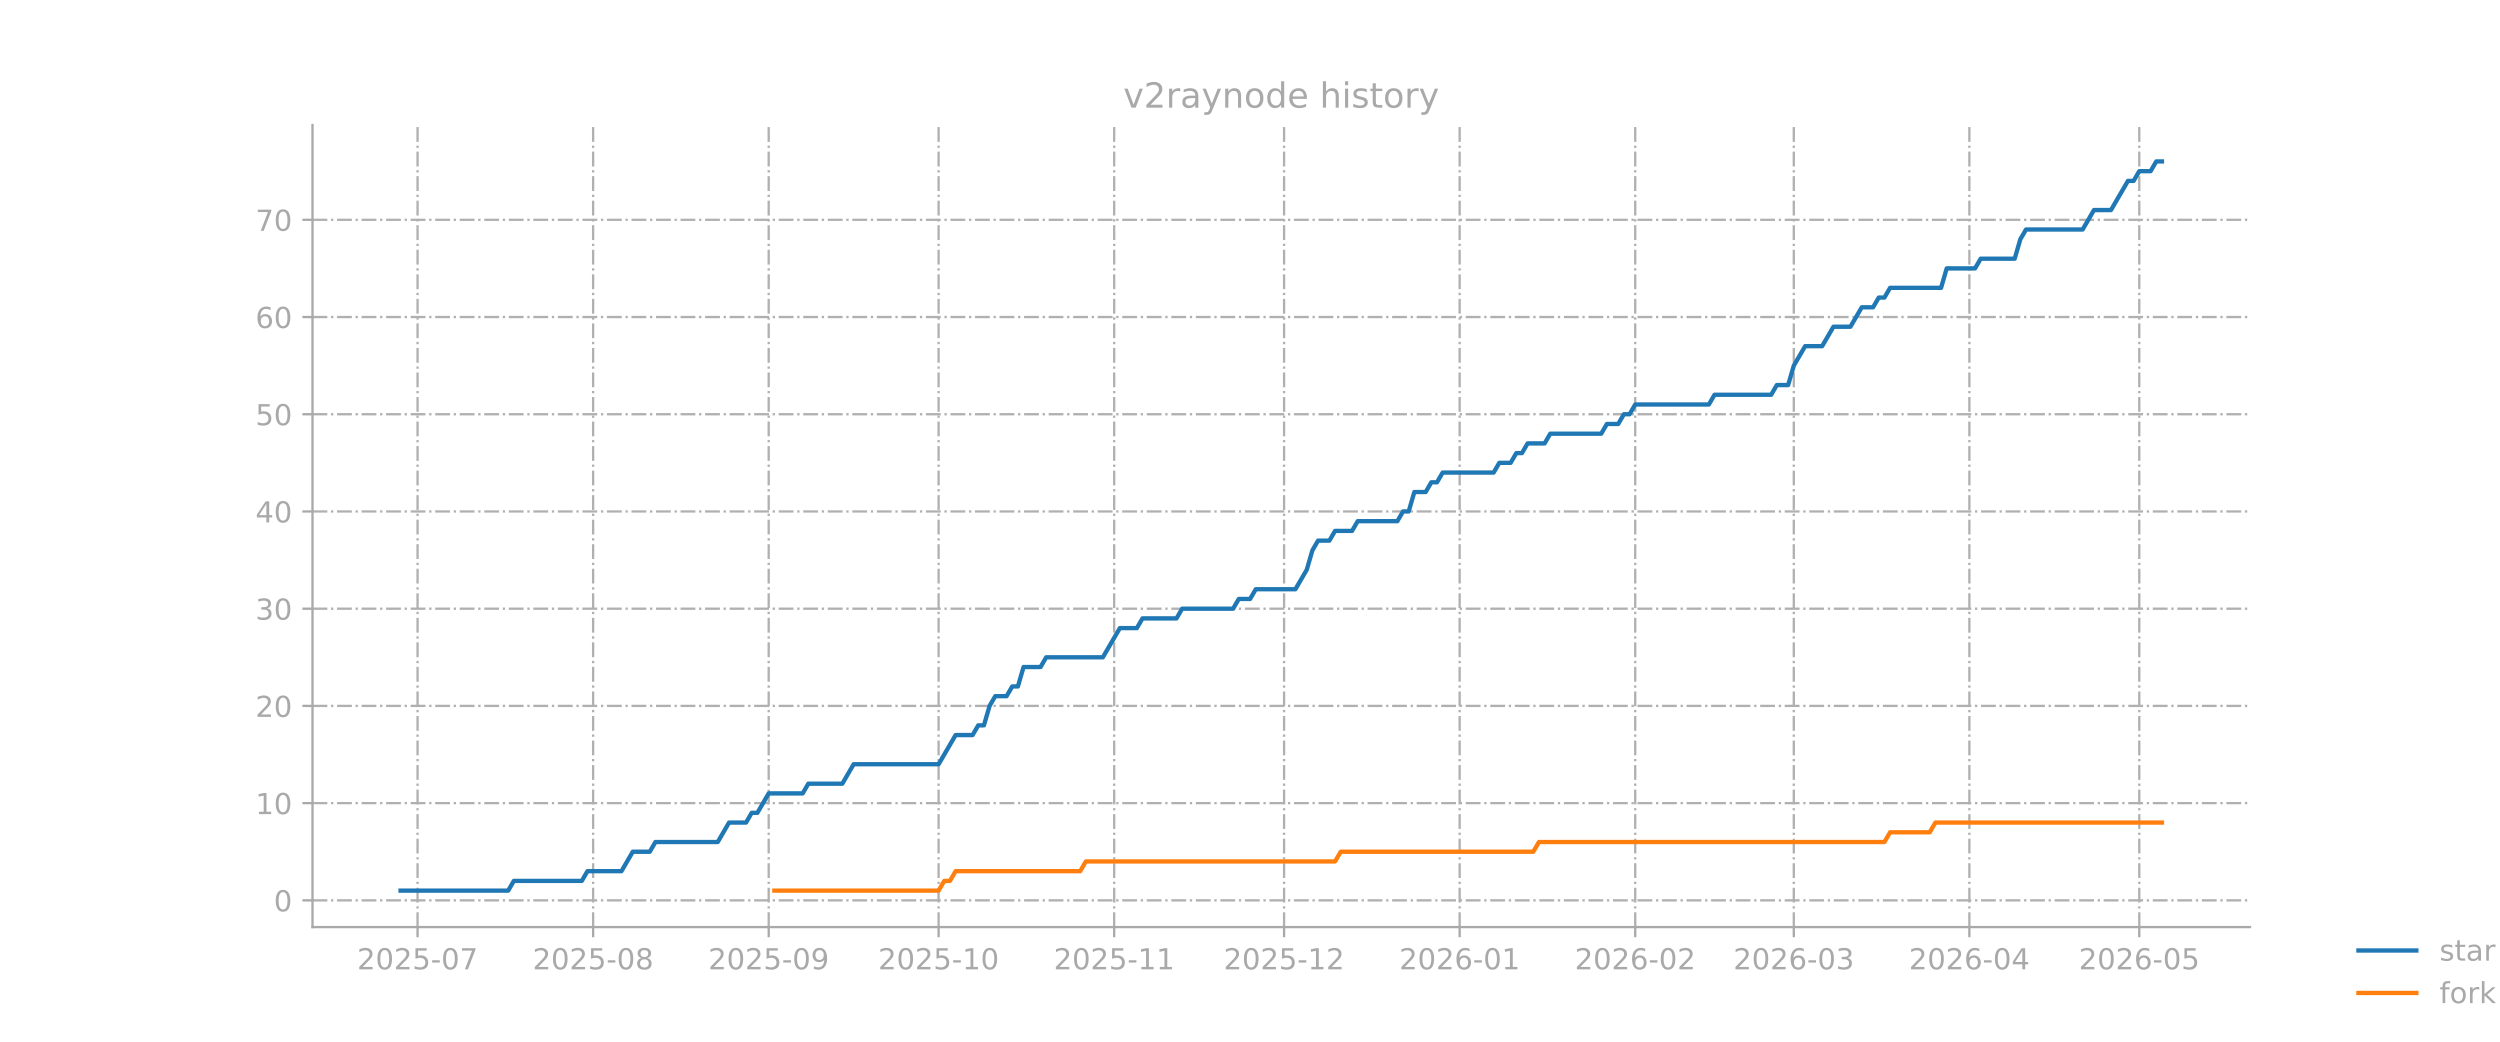
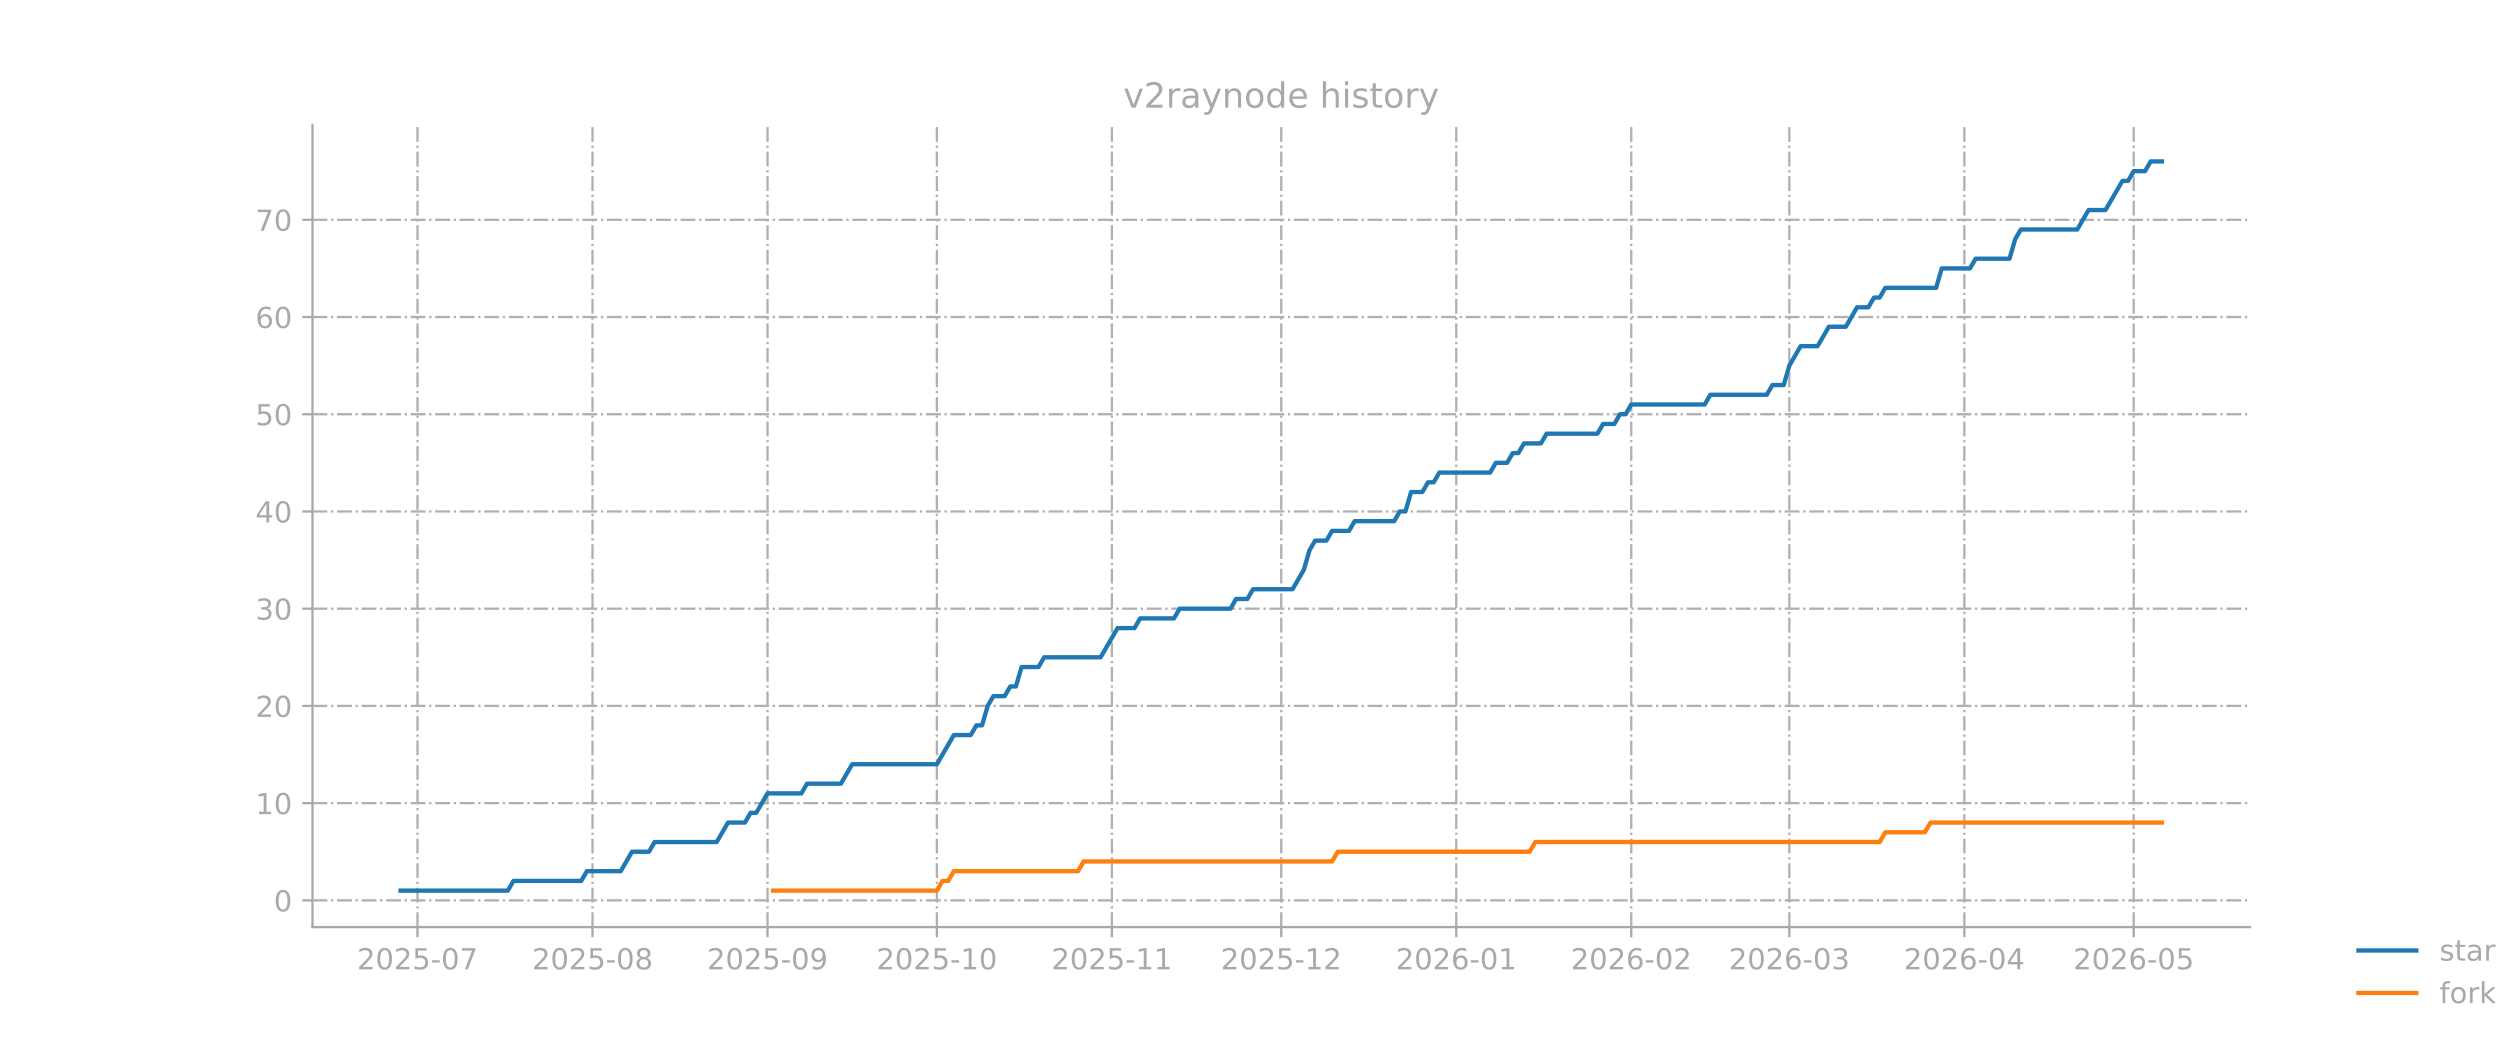
<svg xmlns="http://www.w3.org/2000/svg" xmlns:xlink="http://www.w3.org/1999/xlink" width="864pt" height="360pt" viewBox="0 0 864 360" version="1.1">
  <defs>
    <style type="text/css">*{stroke-linejoin: round; stroke-linecap: butt}</style>
  </defs>
  <g id="figure_1">
    <g id="patch_1">
      <path d="M 0 360  L 864 360  L 864 0  L 0 0  L 0 360  z " style="fill: none; opacity: 0" />
    </g>
    <g id="axes_1">
      <g id="patch_2">
        <path d="M 108 320.4  L 777.6 320.4  L 777.6 43.2  L 108 43.2  L 108 320.4  z " style="fill: none; opacity: 0" />
      </g>
      <g id="matplotlib.axis_1">
        <g id="xtick_1">
          <g id="line2d_1">
-             <path d="M 144.308 320.4  L 144.308 43.2  " clip-path="url(#pfb27bcd2b3)" style="fill: none; stroke-dasharray: 5.12,1.28,0.8,1.28; stroke-dashoffset: 0; stroke: #b0b0b0; stroke-width: 0.8" />
+             <path d="M 144.29 320.4  L 144.29 43.2  " clip-path="url(#p7f879a900b)" style="fill: none; stroke-dasharray: 5.12,1.28,0.8,1.28; stroke-dashoffset: 0; stroke: #b0b0b0; stroke-width: 0.8" />
          </g>
          <g id="line2d_2">
            <defs>
-               <path id="m4748b81570" d="M 0 0  L 0 3.5  " style="stroke: #a9a9a9; stroke-width: 0.8" />
+               <path id="mda96811bf9" d="M 0 0  L 0 3.5  " style="stroke: #a9a9a9; stroke-width: 0.8" />
            </defs>
            <g>
-               <use xlink:href="#m4748b81570" x="144.308" y="320.4" style="fill: #a9a9a9; stroke: #a9a9a9; stroke-width: 0.8" />
+               <use xlink:href="#mda96811bf9" x="144.29" y="320.4" style="fill: #a9a9a9; stroke: #a9a9a9; stroke-width: 0.8" />
            </g>
          </g>
          <g id="text_1">
-             <g style="fill: #a9a9a9" transform="translate(123.4169 334.9984) scale(0.1 -0.1)">
+             <g style="fill: #a9a9a9" transform="translate(123.3981 334.9984) scale(0.1 -0.1)">
              <defs>
                <path id="DejaVuSans-32" d="M 1228 531  L 3431 531  L 3431 0  L 469 0  L 469 531  Q 828 903 1448 1529  Q 2069 2156 2228 2338  Q 2531 2678 2651 2914  Q 2772 3150 2772 3378  Q 2772 3750 2511 3984  Q 2250 4219 1831 4219  Q 1534 4219 1204 4116  Q 875 4013 500 3803  L 500 4441  Q 881 4594 1212 4672  Q 1544 4750 1819 4750  Q 2544 4750 2975 4387  Q 3406 4025 3406 3419  Q 3406 3131 3298 2873  Q 3191 2616 2906 2266  Q 2828 2175 2409 1742  Q 1991 1309 1228 531  z " transform="scale(0.015625)" />
                <path id="DejaVuSans-30" d="M 2034 4250  Q 1547 4250 1301 3770  Q 1056 3291 1056 2328  Q 1056 1369 1301 889  Q 1547 409 2034 409  Q 2525 409 2770 889  Q 3016 1369 3016 2328  Q 3016 3291 2770 3770  Q 2525 4250 2034 4250  z M 2034 4750  Q 2819 4750 3233 4129  Q 3647 3509 3647 2328  Q 3647 1150 3233 529  Q 2819 -91 2034 -91  Q 1250 -91 836 529  Q 422 1150 422 2328  Q 422 3509 836 4129  Q 1250 4750 2034 4750  z " transform="scale(0.015625)" />
                <path id="DejaVuSans-35" d="M 691 4666  L 3169 4666  L 3169 4134  L 1269 4134  L 1269 2991  Q 1406 3038 1543 3061  Q 1681 3084 1819 3084  Q 2600 3084 3056 2656  Q 3513 2228 3513 1497  Q 3513 744 3044 326  Q 2575 -91 1722 -91  Q 1428 -91 1123 -41  Q 819 9 494 109  L 494 744  Q 775 591 1075 516  Q 1375 441 1709 441  Q 2250 441 2565 725  Q 2881 1009 2881 1497  Q 2881 1984 2565 2268  Q 2250 2553 1709 2553  Q 1456 2553 1204 2497  Q 953 2441 691 2322  L 691 4666  z " transform="scale(0.015625)" />
                <path id="DejaVuSans-2d" d="M 313 2009  L 1997 2009  L 1997 1497  L 313 1497  L 313 2009  z " transform="scale(0.015625)" />
                <path id="DejaVuSans-37" d="M 525 4666  L 3525 4666  L 3525 4397  L 1831 0  L 1172 0  L 2766 4134  L 525 4134  L 525 4666  z " transform="scale(0.015625)" />
              </defs>
              <use xlink:href="#DejaVuSans-32" />
              <use xlink:href="#DejaVuSans-30" transform="translate(63.62305 0)" />
              <use xlink:href="#DejaVuSans-32" transform="translate(127.2461 0)" />
              <use xlink:href="#DejaVuSans-35" transform="translate(190.8691 0)" />
              <use xlink:href="#DejaVuSans-2d" transform="translate(254.4922 0)" />
              <use xlink:href="#DejaVuSans-30" transform="translate(290.5762 0)" />
              <use xlink:href="#DejaVuSans-37" transform="translate(354.1992 0)" />
            </g>
          </g>
        </g>
        <g id="xtick_2">
          <g id="line2d_3">
-             <path d="M 204.985 320.4  L 204.985 43.2  " clip-path="url(#pfb27bcd2b3)" style="fill: none; stroke-dasharray: 5.12,1.28,0.8,1.28; stroke-dashoffset: 0; stroke: #b0b0b0; stroke-width: 0.8" />
+             <path d="M 204.772 320.4  L 204.772 43.2  " clip-path="url(#p7f879a900b)" style="fill: none; stroke-dasharray: 5.12,1.28,0.8,1.28; stroke-dashoffset: 0; stroke: #b0b0b0; stroke-width: 0.8" />
          </g>
          <g id="line2d_4">
            <g>
-               <use xlink:href="#m4748b81570" x="204.985" y="320.4" style="fill: #a9a9a9; stroke: #a9a9a9; stroke-width: 0.8" />
+               <use xlink:href="#mda96811bf9" x="204.772" y="320.4" style="fill: #a9a9a9; stroke: #a9a9a9; stroke-width: 0.8" />
            </g>
          </g>
          <g id="text_2">
-             <g style="fill: #a9a9a9" transform="translate(184.0939 334.9984) scale(0.1 -0.1)">
+             <g style="fill: #a9a9a9" transform="translate(183.8806 334.9984) scale(0.1 -0.1)">
              <defs>
                <path id="DejaVuSans-38" d="M 2034 2216  Q 1584 2216 1326 1975  Q 1069 1734 1069 1313  Q 1069 891 1326 650  Q 1584 409 2034 409  Q 2484 409 2743 651  Q 3003 894 3003 1313  Q 3003 1734 2745 1975  Q 2488 2216 2034 2216  z M 1403 2484  Q 997 2584 770 2862  Q 544 3141 544 3541  Q 544 4100 942 4425  Q 1341 4750 2034 4750  Q 2731 4750 3128 4425  Q 3525 4100 3525 3541  Q 3525 3141 3298 2862  Q 3072 2584 2669 2484  Q 3125 2378 3379 2068  Q 3634 1759 3634 1313  Q 3634 634 3220 271  Q 2806 -91 2034 -91  Q 1263 -91 848 271  Q 434 634 434 1313  Q 434 1759 690 2068  Q 947 2378 1403 2484  z M 1172 3481  Q 1172 3119 1398 2916  Q 1625 2713 2034 2713  Q 2441 2713 2670 2916  Q 2900 3119 2900 3481  Q 2900 3844 2670 4047  Q 2441 4250 2034 4250  Q 1625 4250 1398 4047  Q 1172 3844 1172 3481  z " transform="scale(0.015625)" />
              </defs>
              <use xlink:href="#DejaVuSans-32" />
              <use xlink:href="#DejaVuSans-30" transform="translate(63.62305 0)" />
              <use xlink:href="#DejaVuSans-32" transform="translate(127.2461 0)" />
              <use xlink:href="#DejaVuSans-35" transform="translate(190.8691 0)" />
              <use xlink:href="#DejaVuSans-2d" transform="translate(254.4922 0)" />
              <use xlink:href="#DejaVuSans-30" transform="translate(290.5762 0)" />
              <use xlink:href="#DejaVuSans-38" transform="translate(354.1992 0)" />
            </g>
          </g>
        </g>
        <g id="xtick_3">
          <g id="line2d_5">
-             <path d="M 265.662 320.4  L 265.662 43.2  " clip-path="url(#pfb27bcd2b3)" style="fill: none; stroke-dasharray: 5.12,1.28,0.8,1.28; stroke-dashoffset: 0; stroke: #b0b0b0; stroke-width: 0.8" />
+             <path d="M 265.255 320.4  L 265.255 43.2  " clip-path="url(#p7f879a900b)" style="fill: none; stroke-dasharray: 5.12,1.28,0.8,1.28; stroke-dashoffset: 0; stroke: #b0b0b0; stroke-width: 0.8" />
          </g>
          <g id="line2d_6">
            <g>
-               <use xlink:href="#m4748b81570" x="265.662" y="320.4" style="fill: #a9a9a9; stroke: #a9a9a9; stroke-width: 0.8" />
+               <use xlink:href="#mda96811bf9" x="265.255" y="320.4" style="fill: #a9a9a9; stroke: #a9a9a9; stroke-width: 0.8" />
            </g>
          </g>
          <g id="text_3">
-             <g style="fill: #a9a9a9" transform="translate(244.7709 334.9984) scale(0.1 -0.1)">
+             <g style="fill: #a9a9a9" transform="translate(244.3631 334.9984) scale(0.1 -0.1)">
              <defs>
                <path id="DejaVuSans-39" d="M 703 97  L 703 672  Q 941 559 1184 500  Q 1428 441 1663 441  Q 2288 441 2617 861  Q 2947 1281 2994 2138  Q 2813 1869 2534 1725  Q 2256 1581 1919 1581  Q 1219 1581 811 2004  Q 403 2428 403 3163  Q 403 3881 828 4315  Q 1253 4750 1959 4750  Q 2769 4750 3195 4129  Q 3622 3509 3622 2328  Q 3622 1225 3098 567  Q 2575 -91 1691 -91  Q 1453 -91 1209 -44  Q 966 3 703 97  z M 1959 2075  Q 2384 2075 2632 2365  Q 2881 2656 2881 3163  Q 2881 3666 2632 3958  Q 2384 4250 1959 4250  Q 1534 4250 1286 3958  Q 1038 3666 1038 3163  Q 1038 2656 1286 2365  Q 1534 2075 1959 2075  z " transform="scale(0.015625)" />
              </defs>
              <use xlink:href="#DejaVuSans-32" />
              <use xlink:href="#DejaVuSans-30" transform="translate(63.62305 0)" />
              <use xlink:href="#DejaVuSans-32" transform="translate(127.2461 0)" />
              <use xlink:href="#DejaVuSans-35" transform="translate(190.8691 0)" />
              <use xlink:href="#DejaVuSans-2d" transform="translate(254.4922 0)" />
              <use xlink:href="#DejaVuSans-30" transform="translate(290.5762 0)" />
              <use xlink:href="#DejaVuSans-39" transform="translate(354.1992 0)" />
            </g>
          </g>
        </g>
        <g id="xtick_4">
          <g id="line2d_7">
-             <path d="M 324.382 320.4  L 324.382 43.2  " clip-path="url(#pfb27bcd2b3)" style="fill: none; stroke-dasharray: 5.12,1.28,0.8,1.28; stroke-dashoffset: 0; stroke: #b0b0b0; stroke-width: 0.8" />
+             <path d="M 323.786 320.4  L 323.786 43.2  " clip-path="url(#p7f879a900b)" style="fill: none; stroke-dasharray: 5.12,1.28,0.8,1.28; stroke-dashoffset: 0; stroke: #b0b0b0; stroke-width: 0.8" />
          </g>
          <g id="line2d_8">
            <g>
-               <use xlink:href="#m4748b81570" x="324.382" y="320.4" style="fill: #a9a9a9; stroke: #a9a9a9; stroke-width: 0.8" />
+               <use xlink:href="#mda96811bf9" x="323.786" y="320.4" style="fill: #a9a9a9; stroke: #a9a9a9; stroke-width: 0.8" />
            </g>
          </g>
          <g id="text_4">
-             <g style="fill: #a9a9a9" transform="translate(303.4906 334.9984) scale(0.1 -0.1)">
+             <g style="fill: #a9a9a9" transform="translate(302.8946 334.9984) scale(0.1 -0.1)">
              <defs>
                <path id="DejaVuSans-31" d="M 794 531  L 1825 531  L 1825 4091  L 703 3866  L 703 4441  L 1819 4666  L 2450 4666  L 2450 531  L 3481 531  L 3481 0  L 794 0  L 794 531  z " transform="scale(0.015625)" />
              </defs>
              <use xlink:href="#DejaVuSans-32" />
              <use xlink:href="#DejaVuSans-30" transform="translate(63.62305 0)" />
              <use xlink:href="#DejaVuSans-32" transform="translate(127.2461 0)" />
              <use xlink:href="#DejaVuSans-35" transform="translate(190.8691 0)" />
              <use xlink:href="#DejaVuSans-2d" transform="translate(254.4922 0)" />
              <use xlink:href="#DejaVuSans-31" transform="translate(290.5762 0)" />
              <use xlink:href="#DejaVuSans-30" transform="translate(354.1992 0)" />
            </g>
          </g>
        </g>
        <g id="xtick_5">
          <g id="line2d_9">
-             <path d="M 385.059 320.4  L 385.059 43.2  " clip-path="url(#pfb27bcd2b3)" style="fill: none; stroke-dasharray: 5.12,1.28,0.8,1.28; stroke-dashoffset: 0; stroke: #b0b0b0; stroke-width: 0.8" />
+             <path d="M 384.269 320.4  L 384.269 43.2  " clip-path="url(#p7f879a900b)" style="fill: none; stroke-dasharray: 5.12,1.28,0.8,1.28; stroke-dashoffset: 0; stroke: #b0b0b0; stroke-width: 0.8" />
          </g>
          <g id="line2d_10">
            <g>
-               <use xlink:href="#m4748b81570" x="385.059" y="320.4" style="fill: #a9a9a9; stroke: #a9a9a9; stroke-width: 0.8" />
+               <use xlink:href="#mda96811bf9" x="384.269" y="320.4" style="fill: #a9a9a9; stroke: #a9a9a9; stroke-width: 0.8" />
            </g>
          </g>
          <g id="text_5">
-             <g style="fill: #a9a9a9" transform="translate(364.1676 334.9984) scale(0.1 -0.1)">
+             <g style="fill: #a9a9a9" transform="translate(363.3771 334.9984) scale(0.1 -0.1)">
              <use xlink:href="#DejaVuSans-32" />
              <use xlink:href="#DejaVuSans-30" transform="translate(63.62305 0)" />
              <use xlink:href="#DejaVuSans-32" transform="translate(127.2461 0)" />
              <use xlink:href="#DejaVuSans-35" transform="translate(190.8691 0)" />
              <use xlink:href="#DejaVuSans-2d" transform="translate(254.4922 0)" />
              <use xlink:href="#DejaVuSans-31" transform="translate(290.5762 0)" />
              <use xlink:href="#DejaVuSans-31" transform="translate(354.1992 0)" />
            </g>
          </g>
        </g>
        <g id="xtick_6">
          <g id="line2d_11">
-             <path d="M 443.779 320.4  L 443.779 43.2  " clip-path="url(#pfb27bcd2b3)" style="fill: none; stroke-dasharray: 5.12,1.28,0.8,1.28; stroke-dashoffset: 0; stroke: #b0b0b0; stroke-width: 0.8" />
+             <path d="M 442.8 320.4  L 442.8 43.2  " clip-path="url(#p7f879a900b)" style="fill: none; stroke-dasharray: 5.12,1.28,0.8,1.28; stroke-dashoffset: 0; stroke: #b0b0b0; stroke-width: 0.8" />
          </g>
          <g id="line2d_12">
            <g>
-               <use xlink:href="#m4748b81570" x="443.779" y="320.4" style="fill: #a9a9a9; stroke: #a9a9a9; stroke-width: 0.8" />
+               <use xlink:href="#mda96811bf9" x="442.8" y="320.4" style="fill: #a9a9a9; stroke: #a9a9a9; stroke-width: 0.8" />
            </g>
          </g>
          <g id="text_6">
-             <g style="fill: #a9a9a9" transform="translate(422.8873 334.9984) scale(0.1 -0.1)">
+             <g style="fill: #a9a9a9" transform="translate(421.9086 334.9984) scale(0.1 -0.1)">
              <use xlink:href="#DejaVuSans-32" />
              <use xlink:href="#DejaVuSans-30" transform="translate(63.62305 0)" />
              <use xlink:href="#DejaVuSans-32" transform="translate(127.2461 0)" />
              <use xlink:href="#DejaVuSans-35" transform="translate(190.8691 0)" />
              <use xlink:href="#DejaVuSans-2d" transform="translate(254.4922 0)" />
              <use xlink:href="#DejaVuSans-31" transform="translate(290.5762 0)" />
              <use xlink:href="#DejaVuSans-32" transform="translate(354.1992 0)" />
            </g>
          </g>
        </g>
        <g id="xtick_7">
          <g id="line2d_13">
-             <path d="M 504.456 320.4  L 504.456 43.2  " clip-path="url(#pfb27bcd2b3)" style="fill: none; stroke-dasharray: 5.12,1.28,0.8,1.28; stroke-dashoffset: 0; stroke: #b0b0b0; stroke-width: 0.8" />
+             <path d="M 503.283 320.4  L 503.283 43.2  " clip-path="url(#p7f879a900b)" style="fill: none; stroke-dasharray: 5.12,1.28,0.8,1.28; stroke-dashoffset: 0; stroke: #b0b0b0; stroke-width: 0.8" />
          </g>
          <g id="line2d_14">
            <g>
-               <use xlink:href="#m4748b81570" x="504.456" y="320.4" style="fill: #a9a9a9; stroke: #a9a9a9; stroke-width: 0.8" />
+               <use xlink:href="#mda96811bf9" x="503.283" y="320.4" style="fill: #a9a9a9; stroke: #a9a9a9; stroke-width: 0.8" />
            </g>
          </g>
          <g id="text_7">
-             <g style="fill: #a9a9a9" transform="translate(483.5643 334.9984) scale(0.1 -0.1)">
+             <g style="fill: #a9a9a9" transform="translate(482.3911 334.9984) scale(0.1 -0.1)">
              <defs>
                <path id="DejaVuSans-36" d="M 2113 2584  Q 1688 2584 1439 2293  Q 1191 2003 1191 1497  Q 1191 994 1439 701  Q 1688 409 2113 409  Q 2538 409 2786 701  Q 3034 994 3034 1497  Q 3034 2003 2786 2293  Q 2538 2584 2113 2584  z M 3366 4563  L 3366 3988  Q 3128 4100 2886 4159  Q 2644 4219 2406 4219  Q 1781 4219 1451 3797  Q 1122 3375 1075 2522  Q 1259 2794 1537 2939  Q 1816 3084 2150 3084  Q 2853 3084 3261 2657  Q 3669 2231 3669 1497  Q 3669 778 3244 343  Q 2819 -91 2113 -91  Q 1303 -91 875 529  Q 447 1150 447 2328  Q 447 3434 972 4092  Q 1497 4750 2381 4750  Q 2619 4750 2861 4703  Q 3103 4656 3366 4563  z " transform="scale(0.015625)" />
              </defs>
              <use xlink:href="#DejaVuSans-32" />
              <use xlink:href="#DejaVuSans-30" transform="translate(63.62305 0)" />
              <use xlink:href="#DejaVuSans-32" transform="translate(127.2461 0)" />
              <use xlink:href="#DejaVuSans-36" transform="translate(190.8691 0)" />
              <use xlink:href="#DejaVuSans-2d" transform="translate(254.4922 0)" />
              <use xlink:href="#DejaVuSans-30" transform="translate(290.5762 0)" />
              <use xlink:href="#DejaVuSans-31" transform="translate(354.1992 0)" />
            </g>
          </g>
        </g>
        <g id="xtick_8">
          <g id="line2d_15">
-             <path d="M 565.133 320.4  L 565.133 43.2  " clip-path="url(#pfb27bcd2b3)" style="fill: none; stroke-dasharray: 5.12,1.28,0.8,1.28; stroke-dashoffset: 0; stroke: #b0b0b0; stroke-width: 0.8" />
+             <path d="M 563.765 320.4  L 563.765 43.2  " clip-path="url(#p7f879a900b)" style="fill: none; stroke-dasharray: 5.12,1.28,0.8,1.28; stroke-dashoffset: 0; stroke: #b0b0b0; stroke-width: 0.8" />
          </g>
          <g id="line2d_16">
            <g>
-               <use xlink:href="#m4748b81570" x="565.133" y="320.4" style="fill: #a9a9a9; stroke: #a9a9a9; stroke-width: 0.8" />
+               <use xlink:href="#mda96811bf9" x="563.765" y="320.4" style="fill: #a9a9a9; stroke: #a9a9a9; stroke-width: 0.8" />
            </g>
          </g>
          <g id="text_8">
-             <g style="fill: #a9a9a9" transform="translate(544.2412 334.9984) scale(0.1 -0.1)">
+             <g style="fill: #a9a9a9" transform="translate(542.8736 334.9984) scale(0.1 -0.1)">
              <use xlink:href="#DejaVuSans-32" />
              <use xlink:href="#DejaVuSans-30" transform="translate(63.62305 0)" />
              <use xlink:href="#DejaVuSans-32" transform="translate(127.2461 0)" />
              <use xlink:href="#DejaVuSans-36" transform="translate(190.8691 0)" />
              <use xlink:href="#DejaVuSans-2d" transform="translate(254.4922 0)" />
              <use xlink:href="#DejaVuSans-30" transform="translate(290.5762 0)" />
              <use xlink:href="#DejaVuSans-32" transform="translate(354.1992 0)" />
            </g>
          </g>
        </g>
        <g id="xtick_9">
          <g id="line2d_17">
-             <path d="M 619.938 320.4  L 619.938 43.2  " clip-path="url(#pfb27bcd2b3)" style="fill: none; stroke-dasharray: 5.12,1.28,0.8,1.28; stroke-dashoffset: 0; stroke: #b0b0b0; stroke-width: 0.8" />
+             <path d="M 618.394 320.4  L 618.394 43.2  " clip-path="url(#p7f879a900b)" style="fill: none; stroke-dasharray: 5.12,1.28,0.8,1.28; stroke-dashoffset: 0; stroke: #b0b0b0; stroke-width: 0.8" />
          </g>
          <g id="line2d_18">
            <g>
-               <use xlink:href="#m4748b81570" x="619.938" y="320.4" style="fill: #a9a9a9; stroke: #a9a9a9; stroke-width: 0.8" />
+               <use xlink:href="#mda96811bf9" x="618.394" y="320.4" style="fill: #a9a9a9; stroke: #a9a9a9; stroke-width: 0.8" />
            </g>
          </g>
          <g id="text_9">
-             <g style="fill: #a9a9a9" transform="translate(599.0463 334.9984) scale(0.1 -0.1)">
+             <g style="fill: #a9a9a9" transform="translate(597.503 334.9984) scale(0.1 -0.1)">
              <defs>
                <path id="DejaVuSans-33" d="M 2597 2516  Q 3050 2419 3304 2112  Q 3559 1806 3559 1356  Q 3559 666 3084 287  Q 2609 -91 1734 -91  Q 1441 -91 1130 -33  Q 819 25 488 141  L 488 750  Q 750 597 1062 519  Q 1375 441 1716 441  Q 2309 441 2620 675  Q 2931 909 2931 1356  Q 2931 1769 2642 2001  Q 2353 2234 1838 2234  L 1294 2234  L 1294 2753  L 1863 2753  Q 2328 2753 2575 2939  Q 2822 3125 2822 3475  Q 2822 3834 2567 4026  Q 2313 4219 1838 4219  Q 1578 4219 1281 4162  Q 984 4106 628 3988  L 628 4550  Q 988 4650 1302 4700  Q 1616 4750 1894 4750  Q 2613 4750 3031 4423  Q 3450 4097 3450 3541  Q 3450 3153 3228 2886  Q 3006 2619 2597 2516  z " transform="scale(0.015625)" />
              </defs>
              <use xlink:href="#DejaVuSans-32" />
              <use xlink:href="#DejaVuSans-30" transform="translate(63.62305 0)" />
              <use xlink:href="#DejaVuSans-32" transform="translate(127.2461 0)" />
              <use xlink:href="#DejaVuSans-36" transform="translate(190.8691 0)" />
              <use xlink:href="#DejaVuSans-2d" transform="translate(254.4922 0)" />
              <use xlink:href="#DejaVuSans-30" transform="translate(290.5762 0)" />
              <use xlink:href="#DejaVuSans-33" transform="translate(354.1992 0)" />
            </g>
          </g>
        </g>
        <g id="xtick_10">
          <g id="line2d_19">
-             <path d="M 680.615 320.4  L 680.615 43.2  " clip-path="url(#pfb27bcd2b3)" style="fill: none; stroke-dasharray: 5.12,1.28,0.8,1.28; stroke-dashoffset: 0; stroke: #b0b0b0; stroke-width: 0.8" />
+             <path d="M 678.877 320.4  L 678.877 43.2  " clip-path="url(#p7f879a900b)" style="fill: none; stroke-dasharray: 5.12,1.28,0.8,1.28; stroke-dashoffset: 0; stroke: #b0b0b0; stroke-width: 0.8" />
          </g>
          <g id="line2d_20">
            <g>
-               <use xlink:href="#m4748b81570" x="680.615" y="320.4" style="fill: #a9a9a9; stroke: #a9a9a9; stroke-width: 0.8" />
+               <use xlink:href="#mda96811bf9" x="678.877" y="320.4" style="fill: #a9a9a9; stroke: #a9a9a9; stroke-width: 0.8" />
            </g>
          </g>
          <g id="text_10">
-             <g style="fill: #a9a9a9" transform="translate(659.7233 334.9984) scale(0.1 -0.1)">
+             <g style="fill: #a9a9a9" transform="translate(657.9855 334.9984) scale(0.1 -0.1)">
              <defs>
                <path id="DejaVuSans-34" d="M 2419 4116  L 825 1625  L 2419 1625  L 2419 4116  z M 2253 4666  L 3047 4666  L 3047 1625  L 3713 1625  L 3713 1100  L 3047 1100  L 3047 0  L 2419 0  L 2419 1100  L 313 1100  L 313 1709  L 2253 4666  z " transform="scale(0.015625)" />
              </defs>
              <use xlink:href="#DejaVuSans-32" />
              <use xlink:href="#DejaVuSans-30" transform="translate(63.62305 0)" />
              <use xlink:href="#DejaVuSans-32" transform="translate(127.2461 0)" />
              <use xlink:href="#DejaVuSans-36" transform="translate(190.8691 0)" />
              <use xlink:href="#DejaVuSans-2d" transform="translate(254.4922 0)" />
              <use xlink:href="#DejaVuSans-30" transform="translate(290.5762 0)" />
              <use xlink:href="#DejaVuSans-34" transform="translate(354.1992 0)" />
            </g>
          </g>
        </g>
        <g id="xtick_11">
          <g id="line2d_21">
-             <path d="M 739.334 320.4  L 739.334 43.2  " clip-path="url(#pfb27bcd2b3)" style="fill: none; stroke-dasharray: 5.12,1.28,0.8,1.28; stroke-dashoffset: 0; stroke: #b0b0b0; stroke-width: 0.8" />
+             <path d="M 737.408 320.4  L 737.408 43.2  " clip-path="url(#p7f879a900b)" style="fill: none; stroke-dasharray: 5.12,1.28,0.8,1.28; stroke-dashoffset: 0; stroke: #b0b0b0; stroke-width: 0.8" />
          </g>
          <g id="line2d_22">
            <g>
-               <use xlink:href="#m4748b81570" x="739.334" y="320.4" style="fill: #a9a9a9; stroke: #a9a9a9; stroke-width: 0.8" />
+               <use xlink:href="#mda96811bf9" x="737.408" y="320.4" style="fill: #a9a9a9; stroke: #a9a9a9; stroke-width: 0.8" />
            </g>
          </g>
          <g id="text_11">
-             <g style="fill: #a9a9a9" transform="translate(718.4429 334.9984) scale(0.1 -0.1)">
+             <g style="fill: #a9a9a9" transform="translate(716.517 334.9984) scale(0.1 -0.1)">
              <use xlink:href="#DejaVuSans-32" />
              <use xlink:href="#DejaVuSans-30" transform="translate(63.62305 0)" />
              <use xlink:href="#DejaVuSans-32" transform="translate(127.2461 0)" />
              <use xlink:href="#DejaVuSans-36" transform="translate(190.8691 0)" />
              <use xlink:href="#DejaVuSans-2d" transform="translate(254.4922 0)" />
              <use xlink:href="#DejaVuSans-30" transform="translate(290.5762 0)" />
              <use xlink:href="#DejaVuSans-35" transform="translate(354.1992 0)" />
            </g>
          </g>
        </g>
      </g>
      <g id="matplotlib.axis_2">
        <g id="ytick_1">
          <g id="line2d_23">
-             <path d="M 108 311.16  L 777.6 311.16  " clip-path="url(#pfb27bcd2b3)" style="fill: none; stroke-dasharray: 5.12,1.28,0.8,1.28; stroke-dashoffset: 0; stroke: #b0b0b0; stroke-width: 0.8" />
+             <path d="M 108 311.16  L 777.6 311.16  " clip-path="url(#p7f879a900b)" style="fill: none; stroke-dasharray: 5.12,1.28,0.8,1.28; stroke-dashoffset: 0; stroke: #b0b0b0; stroke-width: 0.8" />
          </g>
          <g id="line2d_24">
            <defs>
-               <path id="m50a3b28aad" d="M 0 0  L -3.5 0  " style="stroke: #a9a9a9; stroke-width: 0.8" />
+               <path id="ma857222860" d="M 0 0  L -3.5 0  " style="stroke: #a9a9a9; stroke-width: 0.8" />
            </defs>
            <g>
-               <use xlink:href="#m50a3b28aad" x="108" y="311.16" style="fill: #a9a9a9; stroke: #a9a9a9; stroke-width: 0.8" />
+               <use xlink:href="#ma857222860" x="108" y="311.16" style="fill: #a9a9a9; stroke: #a9a9a9; stroke-width: 0.8" />
            </g>
          </g>
          <g id="text_12">
            <g style="fill: #a9a9a9" transform="translate(94.6375 314.9592) scale(0.1 -0.1)">
              <use xlink:href="#DejaVuSans-30" />
            </g>
          </g>
        </g>
        <g id="ytick_2">
          <g id="line2d_25">
-             <path d="M 108 277.56  L 777.6 277.56  " clip-path="url(#pfb27bcd2b3)" style="fill: none; stroke-dasharray: 5.12,1.28,0.8,1.28; stroke-dashoffset: 0; stroke: #b0b0b0; stroke-width: 0.8" />
+             <path d="M 108 277.56  L 777.6 277.56  " clip-path="url(#p7f879a900b)" style="fill: none; stroke-dasharray: 5.12,1.28,0.8,1.28; stroke-dashoffset: 0; stroke: #b0b0b0; stroke-width: 0.8" />
          </g>
          <g id="line2d_26">
            <g>
-               <use xlink:href="#m50a3b28aad" x="108" y="277.56" style="fill: #a9a9a9; stroke: #a9a9a9; stroke-width: 0.8" />
+               <use xlink:href="#ma857222860" x="108" y="277.56" style="fill: #a9a9a9; stroke: #a9a9a9; stroke-width: 0.8" />
            </g>
          </g>
          <g id="text_13">
            <g style="fill: #a9a9a9" transform="translate(88.275 281.3592) scale(0.1 -0.1)">
              <use xlink:href="#DejaVuSans-31" />
              <use xlink:href="#DejaVuSans-30" transform="translate(63.62305 0)" />
            </g>
          </g>
        </g>
        <g id="ytick_3">
          <g id="line2d_27">
-             <path d="M 108 243.96  L 777.6 243.96  " clip-path="url(#pfb27bcd2b3)" style="fill: none; stroke-dasharray: 5.12,1.28,0.8,1.28; stroke-dashoffset: 0; stroke: #b0b0b0; stroke-width: 0.8" />
+             <path d="M 108 243.96  L 777.6 243.96  " clip-path="url(#p7f879a900b)" style="fill: none; stroke-dasharray: 5.12,1.28,0.8,1.28; stroke-dashoffset: 0; stroke: #b0b0b0; stroke-width: 0.8" />
          </g>
          <g id="line2d_28">
            <g>
-               <use xlink:href="#m50a3b28aad" x="108" y="243.96" style="fill: #a9a9a9; stroke: #a9a9a9; stroke-width: 0.8" />
+               <use xlink:href="#ma857222860" x="108" y="243.96" style="fill: #a9a9a9; stroke: #a9a9a9; stroke-width: 0.8" />
            </g>
          </g>
          <g id="text_14">
            <g style="fill: #a9a9a9" transform="translate(88.275 247.7592) scale(0.1 -0.1)">
              <use xlink:href="#DejaVuSans-32" />
              <use xlink:href="#DejaVuSans-30" transform="translate(63.62305 0)" />
            </g>
          </g>
        </g>
        <g id="ytick_4">
          <g id="line2d_29">
-             <path d="M 108 210.36  L 777.6 210.36  " clip-path="url(#pfb27bcd2b3)" style="fill: none; stroke-dasharray: 5.12,1.28,0.8,1.28; stroke-dashoffset: 0; stroke: #b0b0b0; stroke-width: 0.8" />
+             <path d="M 108 210.36  L 777.6 210.36  " clip-path="url(#p7f879a900b)" style="fill: none; stroke-dasharray: 5.12,1.28,0.8,1.28; stroke-dashoffset: 0; stroke: #b0b0b0; stroke-width: 0.8" />
          </g>
          <g id="line2d_30">
            <g>
-               <use xlink:href="#m50a3b28aad" x="108" y="210.36" style="fill: #a9a9a9; stroke: #a9a9a9; stroke-width: 0.8" />
+               <use xlink:href="#ma857222860" x="108" y="210.36" style="fill: #a9a9a9; stroke: #a9a9a9; stroke-width: 0.8" />
            </g>
          </g>
          <g id="text_15">
            <g style="fill: #a9a9a9" transform="translate(88.275 214.1592) scale(0.1 -0.1)">
              <use xlink:href="#DejaVuSans-33" />
              <use xlink:href="#DejaVuSans-30" transform="translate(63.62305 0)" />
            </g>
          </g>
        </g>
        <g id="ytick_5">
          <g id="line2d_31">
-             <path d="M 108 176.76  L 777.6 176.76  " clip-path="url(#pfb27bcd2b3)" style="fill: none; stroke-dasharray: 5.12,1.28,0.8,1.28; stroke-dashoffset: 0; stroke: #b0b0b0; stroke-width: 0.8" />
+             <path d="M 108 176.76  L 777.6 176.76  " clip-path="url(#p7f879a900b)" style="fill: none; stroke-dasharray: 5.12,1.28,0.8,1.28; stroke-dashoffset: 0; stroke: #b0b0b0; stroke-width: 0.8" />
          </g>
          <g id="line2d_32">
            <g>
-               <use xlink:href="#m50a3b28aad" x="108" y="176.76" style="fill: #a9a9a9; stroke: #a9a9a9; stroke-width: 0.8" />
+               <use xlink:href="#ma857222860" x="108" y="176.76" style="fill: #a9a9a9; stroke: #a9a9a9; stroke-width: 0.8" />
            </g>
          </g>
          <g id="text_16">
            <g style="fill: #a9a9a9" transform="translate(88.275 180.5592) scale(0.1 -0.1)">
              <use xlink:href="#DejaVuSans-34" />
              <use xlink:href="#DejaVuSans-30" transform="translate(63.62305 0)" />
            </g>
          </g>
        </g>
        <g id="ytick_6">
          <g id="line2d_33">
-             <path d="M 108 143.16  L 777.6 143.16  " clip-path="url(#pfb27bcd2b3)" style="fill: none; stroke-dasharray: 5.12,1.28,0.8,1.28; stroke-dashoffset: 0; stroke: #b0b0b0; stroke-width: 0.8" />
+             <path d="M 108 143.16  L 777.6 143.16  " clip-path="url(#p7f879a900b)" style="fill: none; stroke-dasharray: 5.12,1.28,0.8,1.28; stroke-dashoffset: 0; stroke: #b0b0b0; stroke-width: 0.8" />
          </g>
          <g id="line2d_34">
            <g>
-               <use xlink:href="#m50a3b28aad" x="108" y="143.16" style="fill: #a9a9a9; stroke: #a9a9a9; stroke-width: 0.8" />
+               <use xlink:href="#ma857222860" x="108" y="143.16" style="fill: #a9a9a9; stroke: #a9a9a9; stroke-width: 0.8" />
            </g>
          </g>
          <g id="text_17">
            <g style="fill: #a9a9a9" transform="translate(88.275 146.9592) scale(0.1 -0.1)">
              <use xlink:href="#DejaVuSans-35" />
              <use xlink:href="#DejaVuSans-30" transform="translate(63.62305 0)" />
            </g>
          </g>
        </g>
        <g id="ytick_7">
          <g id="line2d_35">
-             <path d="M 108 109.56  L 777.6 109.56  " clip-path="url(#pfb27bcd2b3)" style="fill: none; stroke-dasharray: 5.12,1.28,0.8,1.28; stroke-dashoffset: 0; stroke: #b0b0b0; stroke-width: 0.8" />
+             <path d="M 108 109.56  L 777.6 109.56  " clip-path="url(#p7f879a900b)" style="fill: none; stroke-dasharray: 5.12,1.28,0.8,1.28; stroke-dashoffset: 0; stroke: #b0b0b0; stroke-width: 0.8" />
          </g>
          <g id="line2d_36">
            <g>
-               <use xlink:href="#m50a3b28aad" x="108" y="109.56" style="fill: #a9a9a9; stroke: #a9a9a9; stroke-width: 0.8" />
+               <use xlink:href="#ma857222860" x="108" y="109.56" style="fill: #a9a9a9; stroke: #a9a9a9; stroke-width: 0.8" />
            </g>
          </g>
          <g id="text_18">
            <g style="fill: #a9a9a9" transform="translate(88.275 113.3592) scale(0.1 -0.1)">
              <use xlink:href="#DejaVuSans-36" />
              <use xlink:href="#DejaVuSans-30" transform="translate(63.62305 0)" />
            </g>
          </g>
        </g>
        <g id="ytick_8">
          <g id="line2d_37">
-             <path d="M 108 75.96  L 777.6 75.96  " clip-path="url(#pfb27bcd2b3)" style="fill: none; stroke-dasharray: 5.12,1.28,0.8,1.28; stroke-dashoffset: 0; stroke: #b0b0b0; stroke-width: 0.8" />
+             <path d="M 108 75.96  L 777.6 75.96  " clip-path="url(#p7f879a900b)" style="fill: none; stroke-dasharray: 5.12,1.28,0.8,1.28; stroke-dashoffset: 0; stroke: #b0b0b0; stroke-width: 0.8" />
          </g>
          <g id="line2d_38">
            <g>
-               <use xlink:href="#m50a3b28aad" x="108" y="75.96" style="fill: #a9a9a9; stroke: #a9a9a9; stroke-width: 0.8" />
+               <use xlink:href="#ma857222860" x="108" y="75.96" style="fill: #a9a9a9; stroke: #a9a9a9; stroke-width: 0.8" />
            </g>
          </g>
          <g id="text_19">
            <g style="fill: #a9a9a9" transform="translate(88.275 79.75922) scale(0.1 -0.1)">
              <use xlink:href="#DejaVuSans-37" />
              <use xlink:href="#DejaVuSans-30" transform="translate(63.62305 0)" />
            </g>
          </g>
        </g>
      </g>
      <g id="line2d_39">
-         <path d="M 138.436 307.8  L 175.625 307.8  L 177.583 304.44  L 201.071 304.44  L 203.028 301.08  L 214.772 301.08  L 218.687 294.36  L 224.559 294.36  L 226.516 291  L 248.046 291  L 251.961 284.28  L 257.833 284.28  L 259.79 280.92  L 261.748 280.92  L 265.662 274.2  L 277.406 274.2  L 279.364 270.84  L 291.108 270.84  L 295.022 264.12  L 324.382 264.12  L 330.254 254.04  L 336.126 254.04  L 338.083 250.68  L 340.041 250.68  L 341.998 243.96  L 343.955 240.6  L 347.87 240.6  L 349.827 237.24  L 351.785 237.24  L 353.742 230.52  L 359.614 230.52  L 361.571 227.16  L 381.144 227.16  L 387.016 217.08  L 392.888 217.08  L 394.846 213.72  L 406.59 213.72  L 408.547 210.36  L 426.163 210.36  L 428.12 207  L 432.035 207  L 433.992 203.64  L 447.693 203.64  L 451.608 196.92  L 453.565 190.2  L 455.523 186.84  L 459.437 186.84  L 461.395 183.48  L 467.267 183.48  L 469.224 180.12  L 482.925 180.12  L 484.882 176.76  L 486.84 176.76  L 488.797 170.04  L 492.712 170.04  L 494.669 166.68  L 496.626 166.68  L 498.584 163.32  L 516.2 163.32  L 518.157 159.96  L 522.072 159.96  L 524.029 156.6  L 525.986 156.6  L 527.944 153.24  L 533.815 153.24  L 535.773 149.88  L 553.389 149.88  L 555.346 146.52  L 559.261 146.52  L 561.218 143.16  L 563.175 143.16  L 565.133 139.8  L 590.578 139.8  L 592.535 136.44  L 612.108 136.44  L 614.066 133.08  L 617.98 133.08  L 619.938 126.36  L 623.852 119.64  L 629.724 119.64  L 633.639 112.92  L 639.511 112.92  L 643.426 106.2  L 647.34 106.2  L 649.298 102.84  L 651.255 102.84  L 653.212 99.48  L 670.828 99.48  L 672.785 92.76  L 682.572 92.76  L 684.529 89.4  L 696.273 89.4  L 698.231 82.68  L 700.188 79.32  L 719.761 79.32  L 723.676 72.6  L 729.548 72.6  L 735.42 62.52  L 737.377 62.52  L 739.334 59.16  L 743.249 59.16  L 745.206 55.8  L 747.164 55.8  L 747.164 55.8  " clip-path="url(#pfb27bcd2b3)" style="fill: none; stroke: #1f77b4; stroke-width: 1.5; stroke-linecap: square" />
+         <path d="M 138.436 307.8  L 175.506 307.8  L 177.457 304.44  L 200.87 304.44  L 202.821 301.08  L 214.527 301.08  L 218.429 294.36  L 224.283 294.36  L 226.234 291  L 247.695 291  L 251.597 284.28  L 257.45 284.28  L 259.401 280.92  L 261.352 280.92  L 265.255 274.2  L 276.961 274.2  L 278.912 270.84  L 290.618 270.84  L 294.52 264.12  L 323.786 264.12  L 329.639 254.04  L 335.492 254.04  L 337.443 250.68  L 339.394 250.68  L 341.345 243.96  L 343.297 240.6  L 347.199 240.6  L 349.15 237.24  L 351.101 237.24  L 353.052 230.52  L 358.905 230.52  L 360.856 227.16  L 380.366 227.16  L 386.22 217.08  L 392.073 217.08  L 394.024 213.72  L 405.73 213.72  L 407.681 210.36  L 425.241 210.36  L 427.192 207  L 431.094 207  L 433.045 203.64  L 446.702 203.64  L 450.604 196.92  L 452.555 190.2  L 454.506 186.84  L 458.408 186.84  L 460.359 183.48  L 466.213 183.48  L 468.164 180.12  L 481.821 180.12  L 483.772 176.76  L 485.723 176.76  L 487.674 170.04  L 491.576 170.04  L 493.527 166.68  L 495.478 166.68  L 497.429 163.32  L 514.989 163.32  L 516.94 159.96  L 520.842 159.96  L 522.793 156.6  L 524.744 156.6  L 526.695 153.24  L 532.548 153.24  L 534.499 149.88  L 552.059 149.88  L 554.01 146.52  L 557.912 146.52  L 559.863 143.16  L 561.814 143.16  L 563.765 139.8  L 589.129 139.8  L 591.08 136.44  L 610.59 136.44  L 612.541 133.08  L 616.443 133.08  L 618.394 126.36  L 622.297 119.64  L 628.15 119.64  L 632.052 112.92  L 637.905 112.92  L 641.807 106.2  L 645.709 106.2  L 647.66 102.84  L 649.611 102.84  L 651.562 99.48  L 669.122 99.48  L 671.073 92.76  L 680.828 92.76  L 682.779 89.4  L 694.485 89.4  L 696.436 82.68  L 698.387 79.32  L 717.898 79.32  L 721.8 72.6  L 727.653 72.6  L 733.506 62.52  L 735.457 62.52  L 737.408 59.16  L 741.31 59.16  L 743.262 55.8  L 747.164 55.8  L 747.164 55.8  " clip-path="url(#p7f879a900b)" style="fill: none; stroke: #1f77b4; stroke-width: 1.5; stroke-linecap: square" />
      </g>
      <g id="line2d_40">
-         <path d="M 267.62 307.8  L 324.382 307.8  L 326.339 304.44  L 328.297 304.44  L 330.254 301.08  L 373.315 301.08  L 375.272 297.72  L 461.395 297.72  L 463.352 294.36  L 529.901 294.36  L 531.858 291  L 651.255 291  L 653.212 287.64  L 666.913 287.64  L 668.871 284.28  L 747.164 284.28  L 747.164 284.28  " clip-path="url(#pfb27bcd2b3)" style="fill: none; stroke: #ff7f0e; stroke-width: 1.5; stroke-linecap: square" />
+         <path d="M 267.206 307.8  L 323.786 307.8  L 325.737 304.44  L 327.688 304.44  L 329.639 301.08  L 372.562 301.08  L 374.513 297.72  L 460.359 297.72  L 462.31 294.36  L 528.646 294.36  L 530.597 291  L 649.611 291  L 651.562 287.64  L 665.22 287.64  L 667.171 284.28  L 747.164 284.28  L 747.164 284.28  " clip-path="url(#p7f879a900b)" style="fill: none; stroke: #ff7f0e; stroke-width: 1.5; stroke-linecap: square" />
      </g>
      <g id="patch_3">
        <path d="M 108 320.4  L 108 43.2  " style="fill: none; stroke: #a9a9a9; stroke-width: 0.8; stroke-linejoin: miter; stroke-linecap: square" />
      </g>
      <g id="patch_4">
        <path d="M 777.6 320.4  L 777.6 43.2  " style="fill: none" />
      </g>
      <g id="patch_5">
        <path d="M 108 320.4  L 777.6 320.4  " style="fill: none; stroke: #a9a9a9; stroke-width: 0.8; stroke-linejoin: miter; stroke-linecap: square" />
      </g>
      <g id="patch_6">
        <path d="M 108 43.2  L 777.6 43.2  " style="fill: none" />
      </g>
      <g id="text_20">
        <g style="fill: #a9a9a9" transform="translate(388.2188 37.2) scale(0.12 -0.12)">
          <defs>
            <path id="DejaVuSans-76" d="M 191 3500  L 800 3500  L 1894 563  L 2988 3500  L 3597 3500  L 2284 0  L 1503 0  L 191 3500  z " transform="scale(0.015625)" />
            <path id="DejaVuSans-72" d="M 2631 2963  Q 2534 3019 2420 3045  Q 2306 3072 2169 3072  Q 1681 3072 1420 2755  Q 1159 2438 1159 1844  L 1159 0  L 581 0  L 581 3500  L 1159 3500  L 1159 2956  Q 1341 3275 1631 3429  Q 1922 3584 2338 3584  Q 2397 3584 2469 3576  Q 2541 3569 2628 3553  L 2631 2963  z " transform="scale(0.015625)" />
            <path id="DejaVuSans-61" d="M 2194 1759  Q 1497 1759 1228 1600  Q 959 1441 959 1056  Q 959 750 1161 570  Q 1363 391 1709 391  Q 2188 391 2477 730  Q 2766 1069 2766 1631  L 2766 1759  L 2194 1759  z M 3341 1997  L 3341 0  L 2766 0  L 2766 531  Q 2569 213 2275 61  Q 1981 -91 1556 -91  Q 1019 -91 701 211  Q 384 513 384 1019  Q 384 1609 779 1909  Q 1175 2209 1959 2209  L 2766 2209  L 2766 2266  Q 2766 2663 2505 2880  Q 2244 3097 1772 3097  Q 1472 3097 1187 3025  Q 903 2953 641 2809  L 641 3341  Q 956 3463 1253 3523  Q 1550 3584 1831 3584  Q 2591 3584 2966 3190  Q 3341 2797 3341 1997  z " transform="scale(0.015625)" />
            <path id="DejaVuSans-79" d="M 2059 -325  Q 1816 -950 1584 -1140  Q 1353 -1331 966 -1331  L 506 -1331  L 506 -850  L 844 -850  Q 1081 -850 1212 -737  Q 1344 -625 1503 -206  L 1606 56  L 191 3500  L 800 3500  L 1894 763  L 2988 3500  L 3597 3500  L 2059 -325  z " transform="scale(0.015625)" />
            <path id="DejaVuSans-6e" d="M 3513 2113  L 3513 0  L 2938 0  L 2938 2094  Q 2938 2591 2744 2837  Q 2550 3084 2163 3084  Q 1697 3084 1428 2787  Q 1159 2491 1159 1978  L 1159 0  L 581 0  L 581 3500  L 1159 3500  L 1159 2956  Q 1366 3272 1645 3428  Q 1925 3584 2291 3584  Q 2894 3584 3203 3211  Q 3513 2838 3513 2113  z " transform="scale(0.015625)" />
            <path id="DejaVuSans-6f" d="M 1959 3097  Q 1497 3097 1228 2736  Q 959 2375 959 1747  Q 959 1119 1226 758  Q 1494 397 1959 397  Q 2419 397 2687 759  Q 2956 1122 2956 1747  Q 2956 2369 2687 2733  Q 2419 3097 1959 3097  z M 1959 3584  Q 2709 3584 3137 3096  Q 3566 2609 3566 1747  Q 3566 888 3137 398  Q 2709 -91 1959 -91  Q 1206 -91 779 398  Q 353 888 353 1747  Q 353 2609 779 3096  Q 1206 3584 1959 3584  z " transform="scale(0.015625)" />
            <path id="DejaVuSans-64" d="M 2906 2969  L 2906 4863  L 3481 4863  L 3481 0  L 2906 0  L 2906 525  Q 2725 213 2448 61  Q 2172 -91 1784 -91  Q 1150 -91 751 415  Q 353 922 353 1747  Q 353 2572 751 3078  Q 1150 3584 1784 3584  Q 2172 3584 2448 3432  Q 2725 3281 2906 2969  z M 947 1747  Q 947 1113 1208 752  Q 1469 391 1925 391  Q 2381 391 2643 752  Q 2906 1113 2906 1747  Q 2906 2381 2643 2742  Q 2381 3103 1925 3103  Q 1469 3103 1208 2742  Q 947 2381 947 1747  z " transform="scale(0.015625)" />
            <path id="DejaVuSans-65" d="M 3597 1894  L 3597 1613  L 953 1613  Q 991 1019 1311 708  Q 1631 397 2203 397  Q 2534 397 2845 478  Q 3156 559 3463 722  L 3463 178  Q 3153 47 2828 -22  Q 2503 -91 2169 -91  Q 1331 -91 842 396  Q 353 884 353 1716  Q 353 2575 817 3079  Q 1281 3584 2069 3584  Q 2775 3584 3186 3129  Q 3597 2675 3597 1894  z M 3022 2063  Q 3016 2534 2758 2815  Q 2500 3097 2075 3097  Q 1594 3097 1305 2825  Q 1016 2553 972 2059  L 3022 2063  z " transform="scale(0.015625)" />
            <path id="DejaVuSans-20" transform="scale(0.015625)" />
            <path id="DejaVuSans-68" d="M 3513 2113  L 3513 0  L 2938 0  L 2938 2094  Q 2938 2591 2744 2837  Q 2550 3084 2163 3084  Q 1697 3084 1428 2787  Q 1159 2491 1159 1978  L 1159 0  L 581 0  L 581 4863  L 1159 4863  L 1159 2956  Q 1366 3272 1645 3428  Q 1925 3584 2291 3584  Q 2894 3584 3203 3211  Q 3513 2838 3513 2113  z " transform="scale(0.015625)" />
            <path id="DejaVuSans-69" d="M 603 3500  L 1178 3500  L 1178 0  L 603 0  L 603 3500  z M 603 4863  L 1178 4863  L 1178 4134  L 603 4134  L 603 4863  z " transform="scale(0.015625)" />
            <path id="DejaVuSans-73" d="M 2834 3397  L 2834 2853  Q 2591 2978 2328 3040  Q 2066 3103 1784 3103  Q 1356 3103 1142 2972  Q 928 2841 928 2578  Q 928 2378 1081 2264  Q 1234 2150 1697 2047  L 1894 2003  Q 2506 1872 2764 1633  Q 3022 1394 3022 966  Q 3022 478 2636 193  Q 2250 -91 1575 -91  Q 1294 -91 989 -36  Q 684 19 347 128  L 347 722  Q 666 556 975 473  Q 1284 391 1588 391  Q 1994 391 2212 530  Q 2431 669 2431 922  Q 2431 1156 2273 1281  Q 2116 1406 1581 1522  L 1381 1569  Q 847 1681 609 1914  Q 372 2147 372 2553  Q 372 3047 722 3315  Q 1072 3584 1716 3584  Q 2034 3584 2315 3537  Q 2597 3491 2834 3397  z " transform="scale(0.015625)" />
            <path id="DejaVuSans-74" d="M 1172 4494  L 1172 3500  L 2356 3500  L 2356 3053  L 1172 3053  L 1172 1153  Q 1172 725 1289 603  Q 1406 481 1766 481  L 2356 481  L 2356 0  L 1766 0  Q 1100 0 847 248  Q 594 497 594 1153  L 594 3053  L 172 3053  L 172 3500  L 594 3500  L 594 4494  L 1172 4494  z " transform="scale(0.015625)" />
          </defs>
          <use xlink:href="#DejaVuSans-76" />
          <use xlink:href="#DejaVuSans-32" transform="translate(59.17969 0)" />
          <use xlink:href="#DejaVuSans-72" transform="translate(122.8027 0)" />
          <use xlink:href="#DejaVuSans-61" transform="translate(163.916 0)" />
          <use xlink:href="#DejaVuSans-79" transform="translate(225.1953 0)" />
          <use xlink:href="#DejaVuSans-6e" transform="translate(284.375 0)" />
          <use xlink:href="#DejaVuSans-6f" transform="translate(347.7539 0)" />
          <use xlink:href="#DejaVuSans-64" transform="translate(408.9355 0)" />
          <use xlink:href="#DejaVuSans-65" transform="translate(472.4121 0)" />
          <use xlink:href="#DejaVuSans-20" transform="translate(533.9355 0)" />
          <use xlink:href="#DejaVuSans-68" transform="translate(565.7227 0)" />
          <use xlink:href="#DejaVuSans-69" transform="translate(629.1016 0)" />
          <use xlink:href="#DejaVuSans-73" transform="translate(656.8848 0)" />
          <use xlink:href="#DejaVuSans-74" transform="translate(708.9844 0)" />
          <use xlink:href="#DejaVuSans-6f" transform="translate(748.1934 0)" />
          <use xlink:href="#DejaVuSans-72" transform="translate(809.375 0)" />
          <use xlink:href="#DejaVuSans-79" transform="translate(850.4883 0)" />
        </g>
      </g>
      <g id="legend_1">
        <g id="line2d_41">
          <path d="M 815.08 328.498  L 825.08 328.498  L 835.08 328.498  " style="fill: none; stroke: #1f77b4; stroke-width: 1.5; stroke-linecap: square" />
        </g>
        <g id="text_21">
          <g style="fill: #a9a9a9" transform="translate(843.08 331.9984) scale(0.1 -0.1)">
            <use xlink:href="#DejaVuSans-73" />
            <use xlink:href="#DejaVuSans-74" transform="translate(52.09961 0)" />
            <use xlink:href="#DejaVuSans-61" transform="translate(91.30859 0)" />
            <use xlink:href="#DejaVuSans-72" transform="translate(152.5879 0)" />
          </g>
        </g>
        <g id="line2d_42">
          <path d="M 815.08 343.177  L 825.08 343.177  L 835.08 343.177  " style="fill: none; stroke: #ff7f0e; stroke-width: 1.5; stroke-linecap: square" />
        </g>
        <g id="text_22">
          <g style="fill: #a9a9a9" transform="translate(843.08 346.6766) scale(0.1 -0.1)">
            <defs>
              <path id="DejaVuSans-66" d="M 2375 4863  L 2375 4384  L 1825 4384  Q 1516 4384 1395 4259  Q 1275 4134 1275 3809  L 1275 3500  L 2222 3500  L 2222 3053  L 1275 3053  L 1275 0  L 697 0  L 697 3053  L 147 3053  L 147 3500  L 697 3500  L 697 3744  Q 697 4328 969 4595  Q 1241 4863 1831 4863  L 2375 4863  z " transform="scale(0.015625)" />
              <path id="DejaVuSans-6b" d="M 581 4863  L 1159 4863  L 1159 1991  L 2875 3500  L 3609 3500  L 1753 1863  L 3688 0  L 2938 0  L 1159 1709  L 1159 0  L 581 0  L 581 4863  z " transform="scale(0.015625)" />
            </defs>
            <use xlink:href="#DejaVuSans-66" />
            <use xlink:href="#DejaVuSans-6f" transform="translate(35.20508 0)" />
            <use xlink:href="#DejaVuSans-72" transform="translate(96.38672 0)" />
            <use xlink:href="#DejaVuSans-6b" transform="translate(137.5 0)" />
          </g>
        </g>
      </g>
    </g>
  </g>
  <defs>
-     <clipPath id="pfb27bcd2b3">
+     <clipPath id="p7f879a900b">
      <rect x="108" y="43.2" width="669.6" height="277.2" />
    </clipPath>
  </defs>
</svg>
